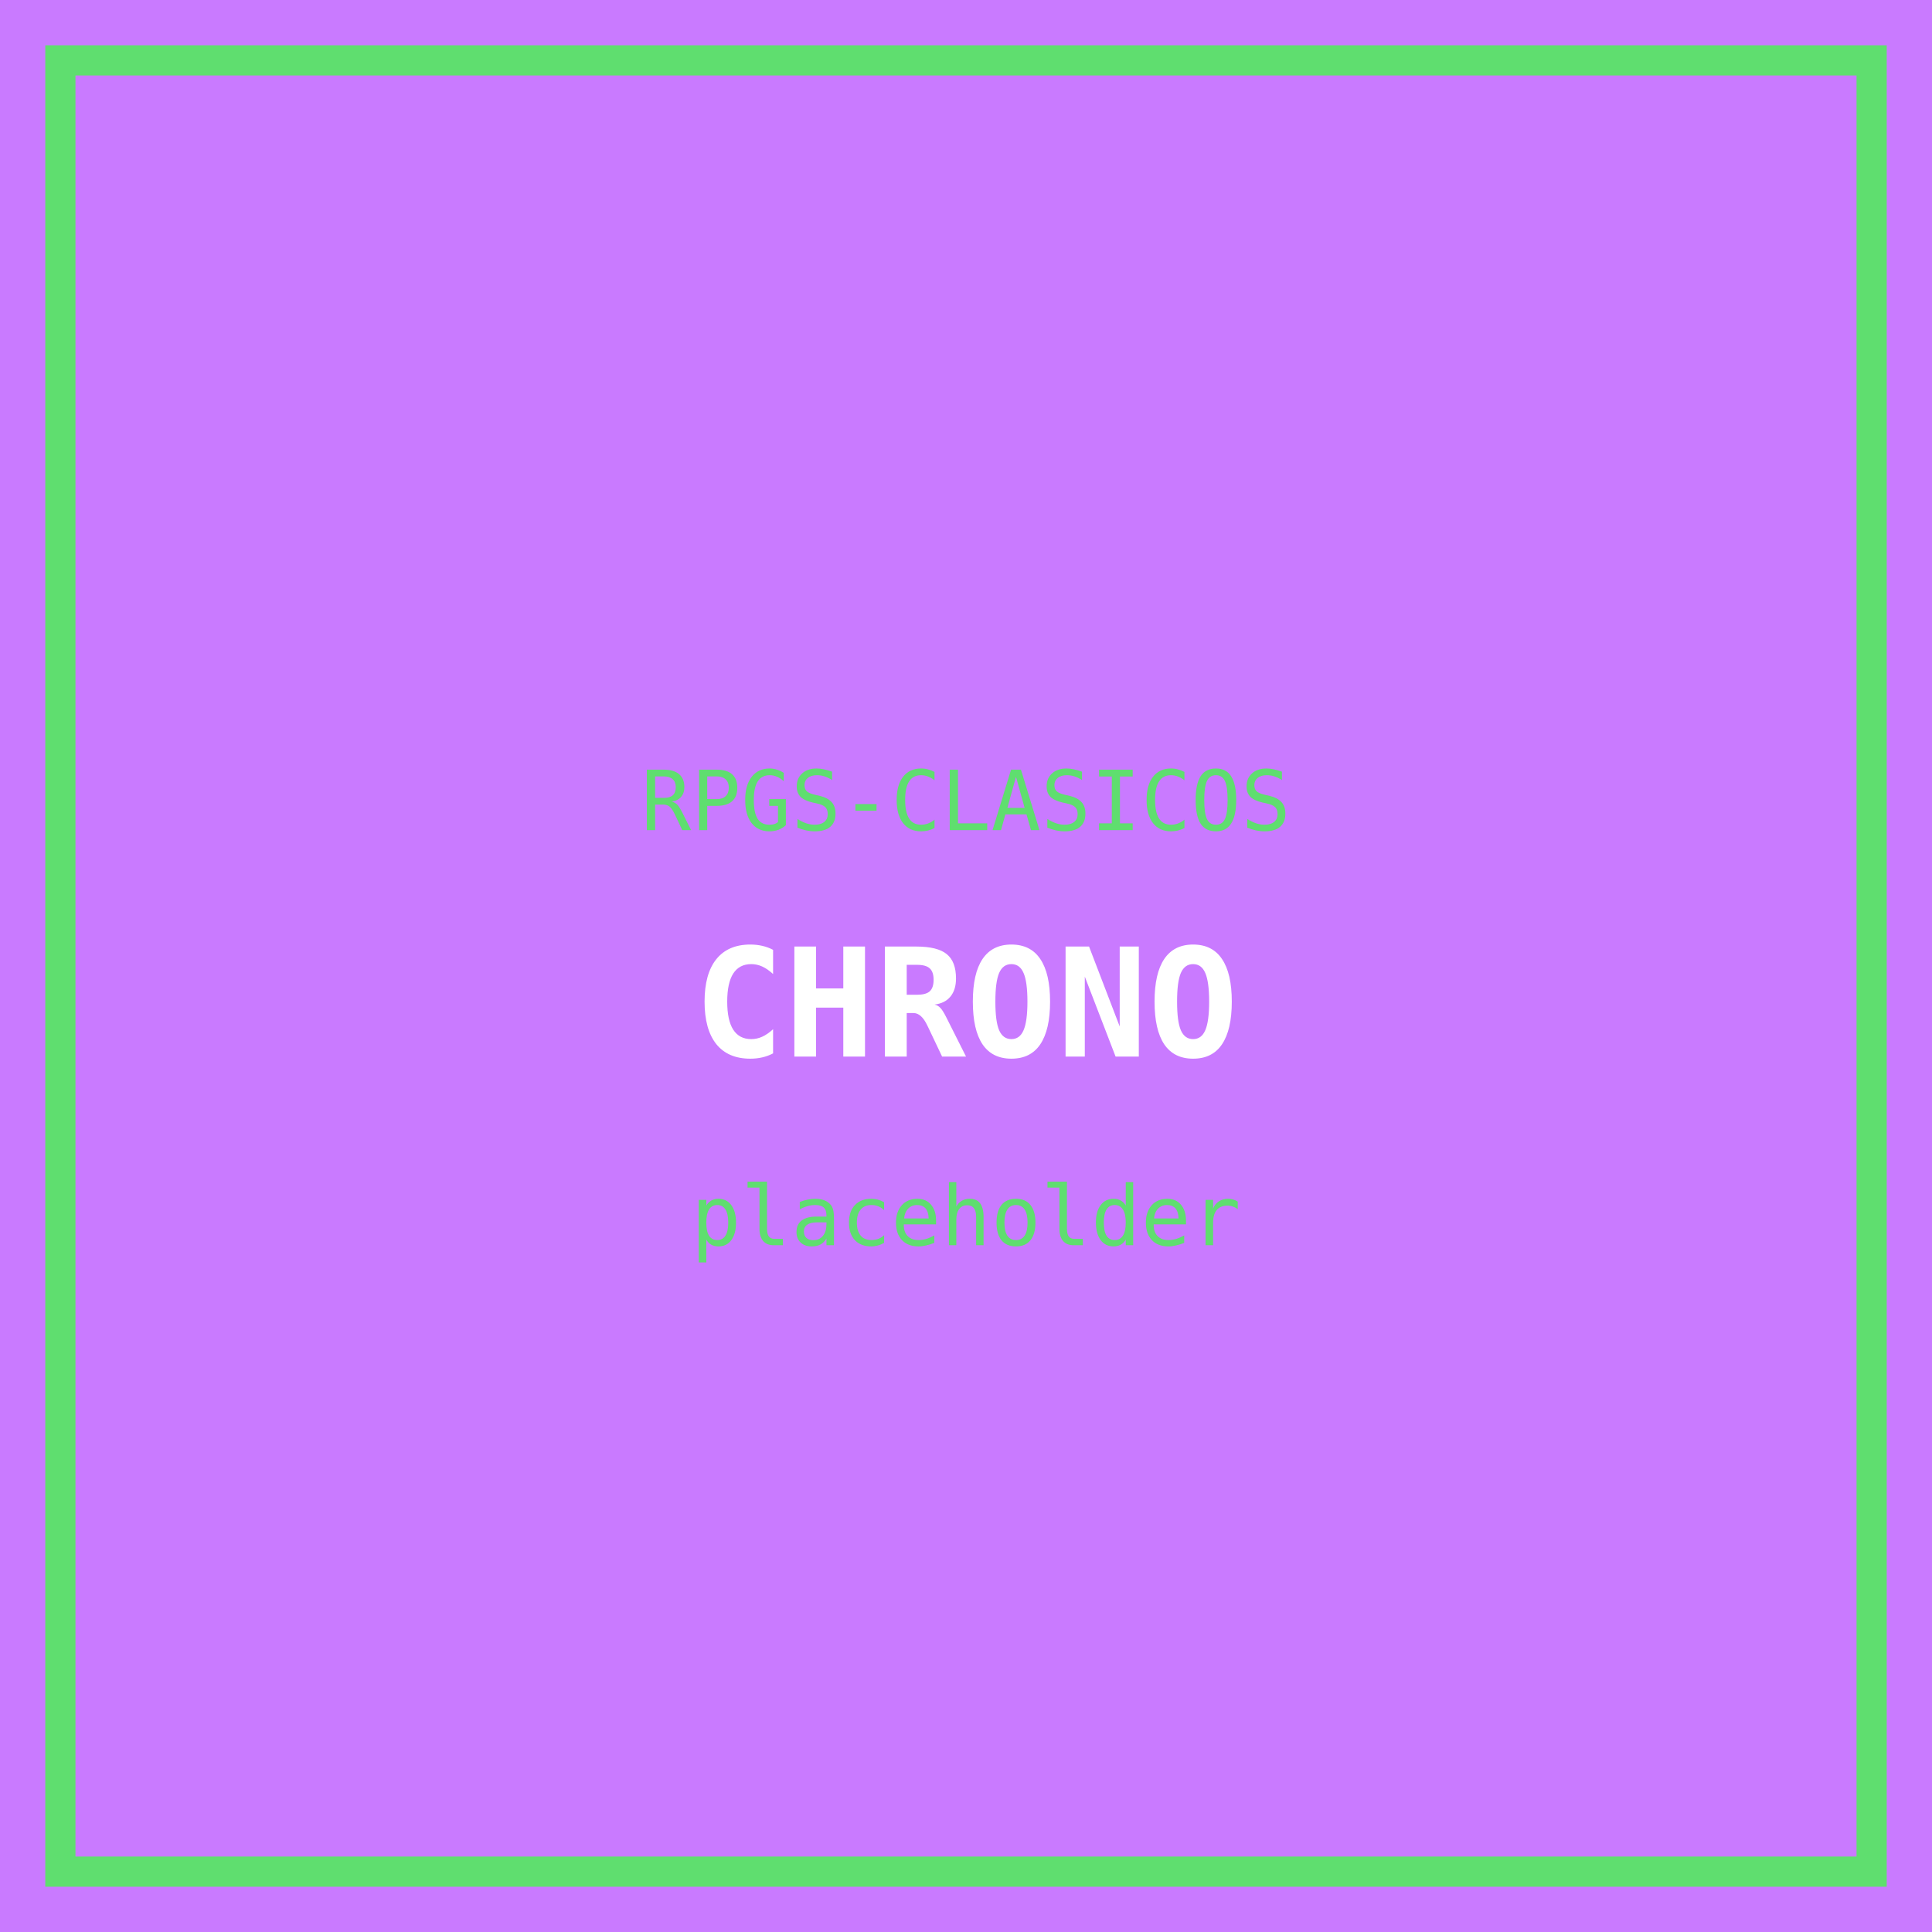
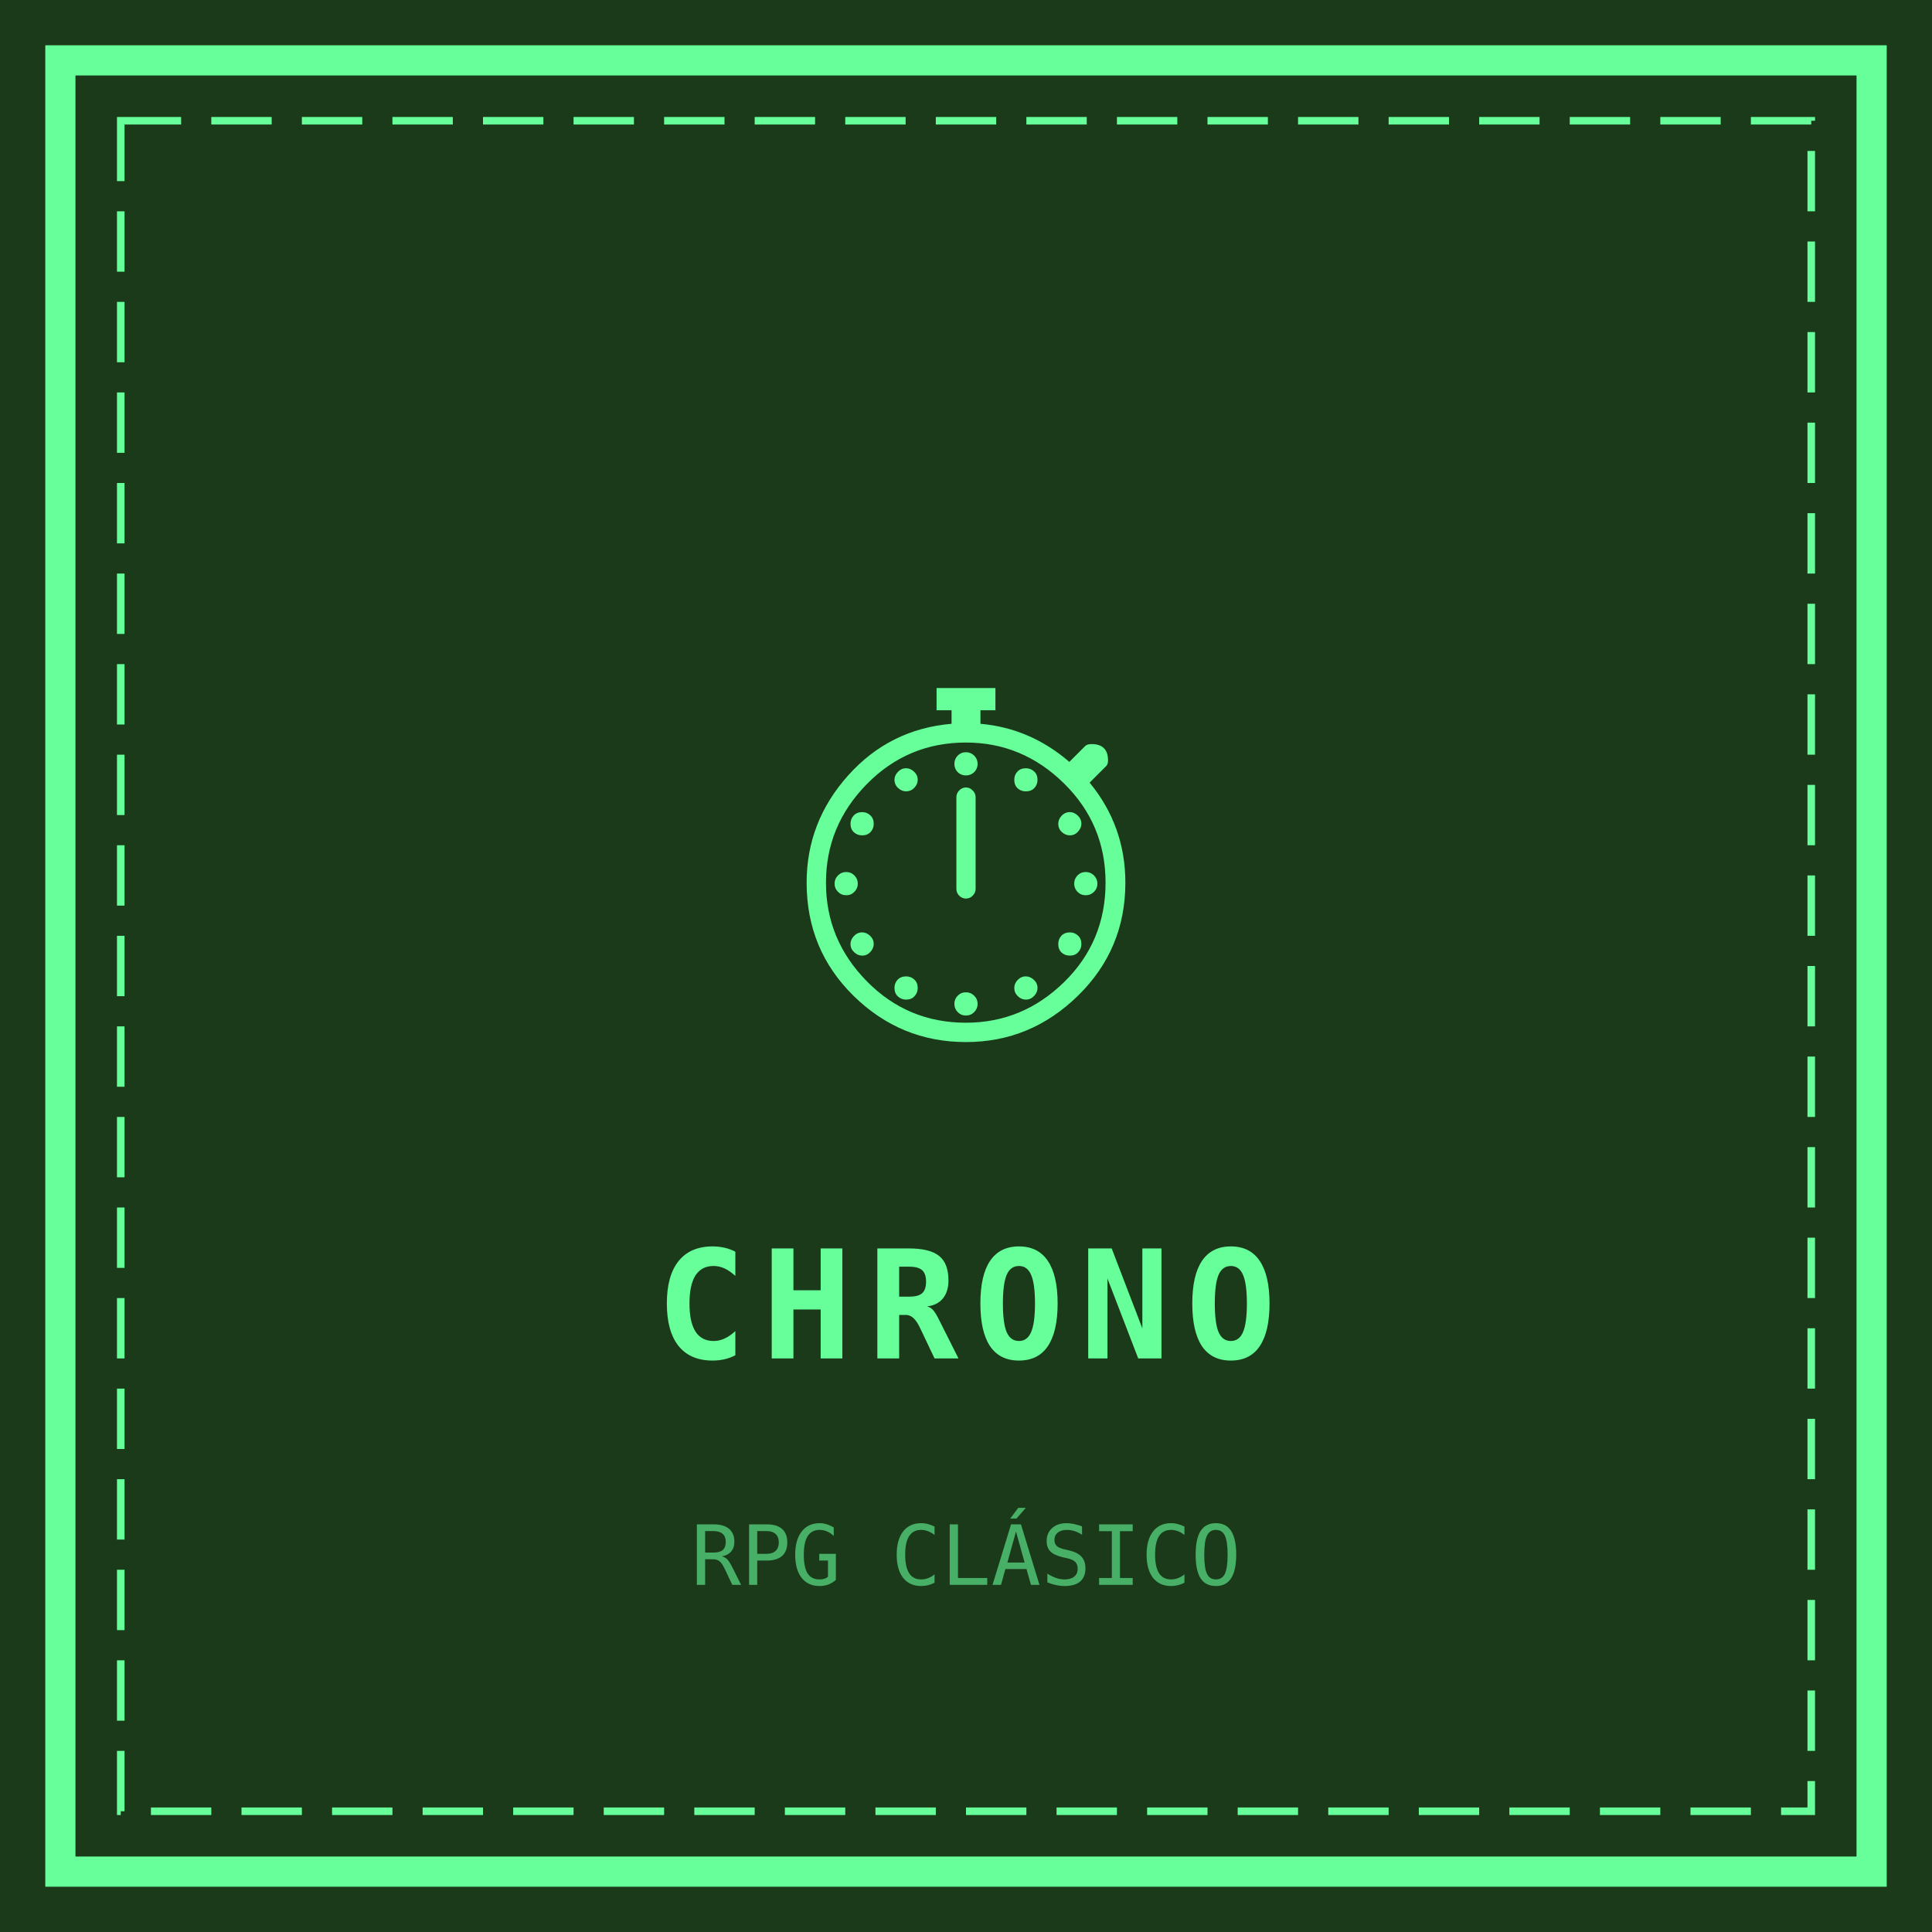
- <svg xmlns="http://www.w3.org/2000/svg" width="256" height="256" viewBox="0 0 256 256">
-   <rect width="256" height="256" fill="#c97aff" />
-   <rect x="8" y="8" width="240" height="240" fill="none" stroke="#5fde6f" stroke-width="4" />
-   <text x="128" y="110" font-family="monospace" font-size="11" fill="#5fde6f" text-anchor="middle">RPGS-CLASICOS</text>
-   <text x="128" y="140" font-family="monospace" font-size="20" fill="#ffffff" text-anchor="middle" font-weight="bold">CHRONO</text>
-   <text x="128" y="165" font-family="monospace" font-size="11" fill="#5fde6f" text-anchor="middle">placeholder</text>
+ <svg xmlns="http://www.w3.org/2000/svg" viewBox="0 0 256 256">
+   <rect width="256" height="256" fill="#1a3a1a" />
+   <rect x="8" y="8" width="240" height="240" fill="none" stroke="#66ff99" stroke-width="4" />
+   <rect x="16" y="16" width="224" height="224" fill="none" stroke="#66ff99" stroke-width="1" stroke-dasharray="8,4" />
+   <text x="128" y="120" font-family="monospace" font-size="64" text-anchor="middle" dominant-baseline="middle" fill="#66ff99">⏱</text>
+   <text x="128" y="180" font-family="monospace" font-size="20" font-weight="bold" text-anchor="middle" fill="#66ff99" letter-spacing="2">CHRONO</text>
+   <text x="128" y="210" font-family="monospace" font-size="11" text-anchor="middle" fill="#66ff99" opacity="0.6">RPG CLÁSICO</text>
</svg>
